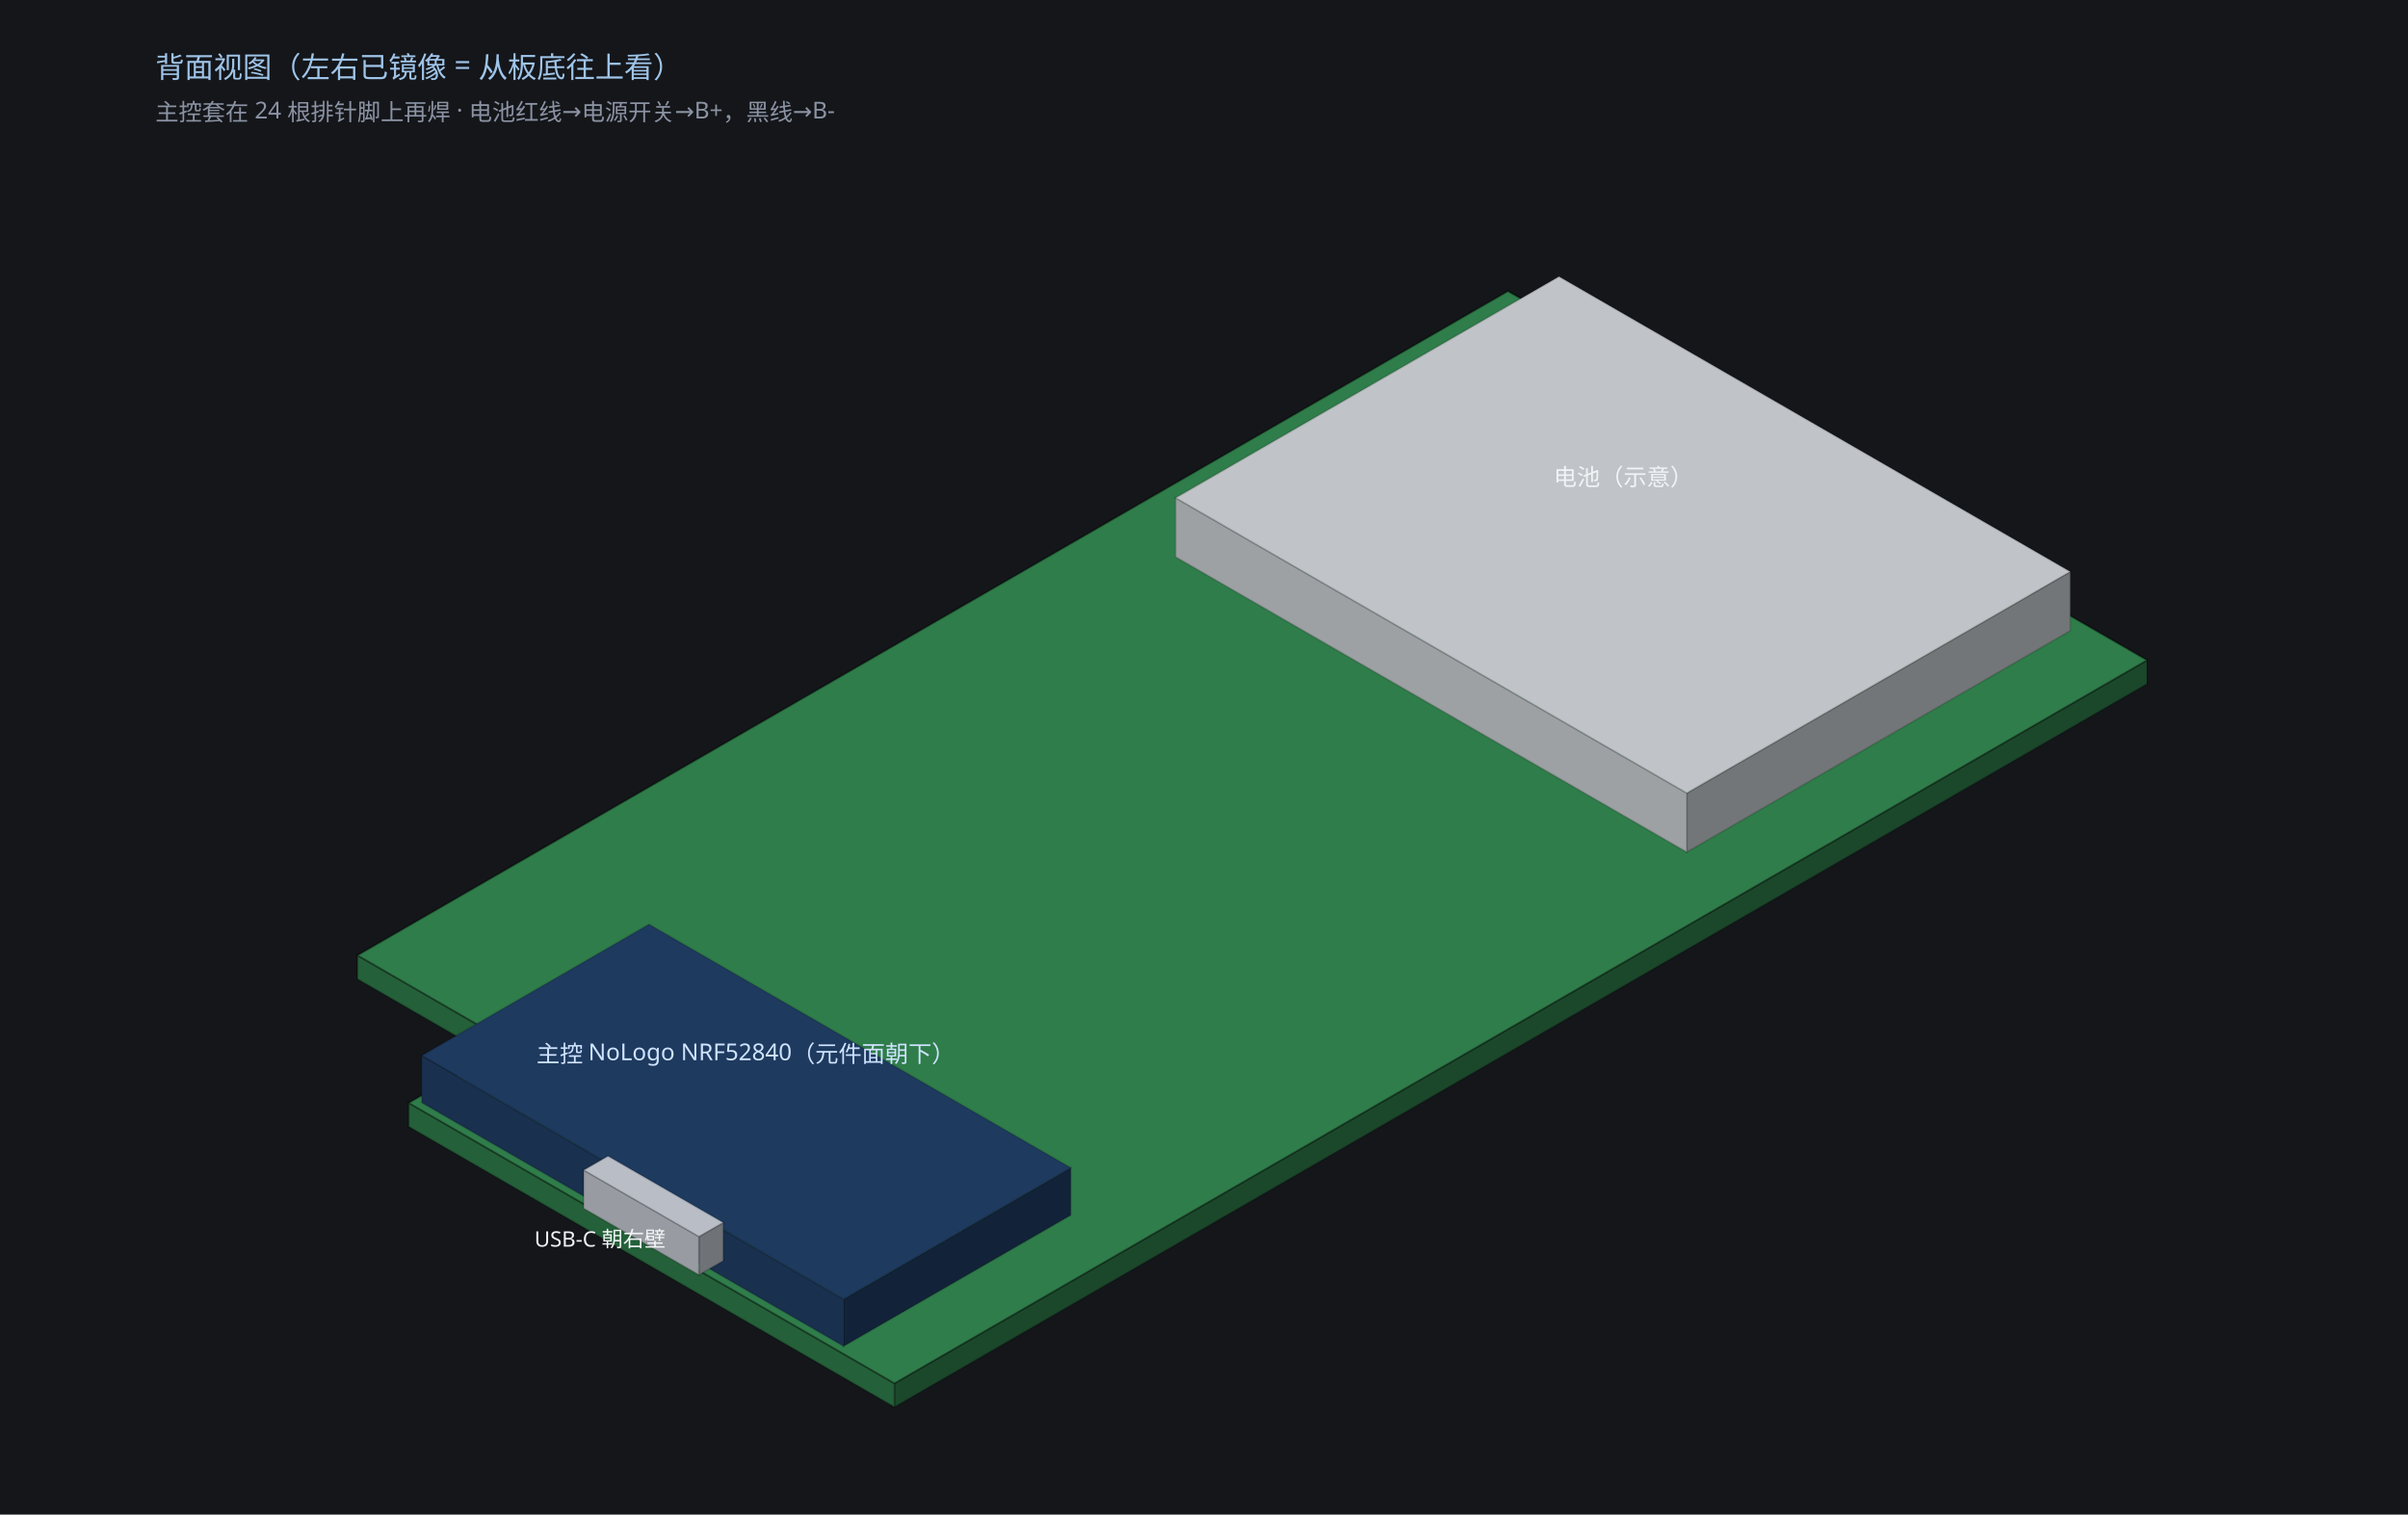
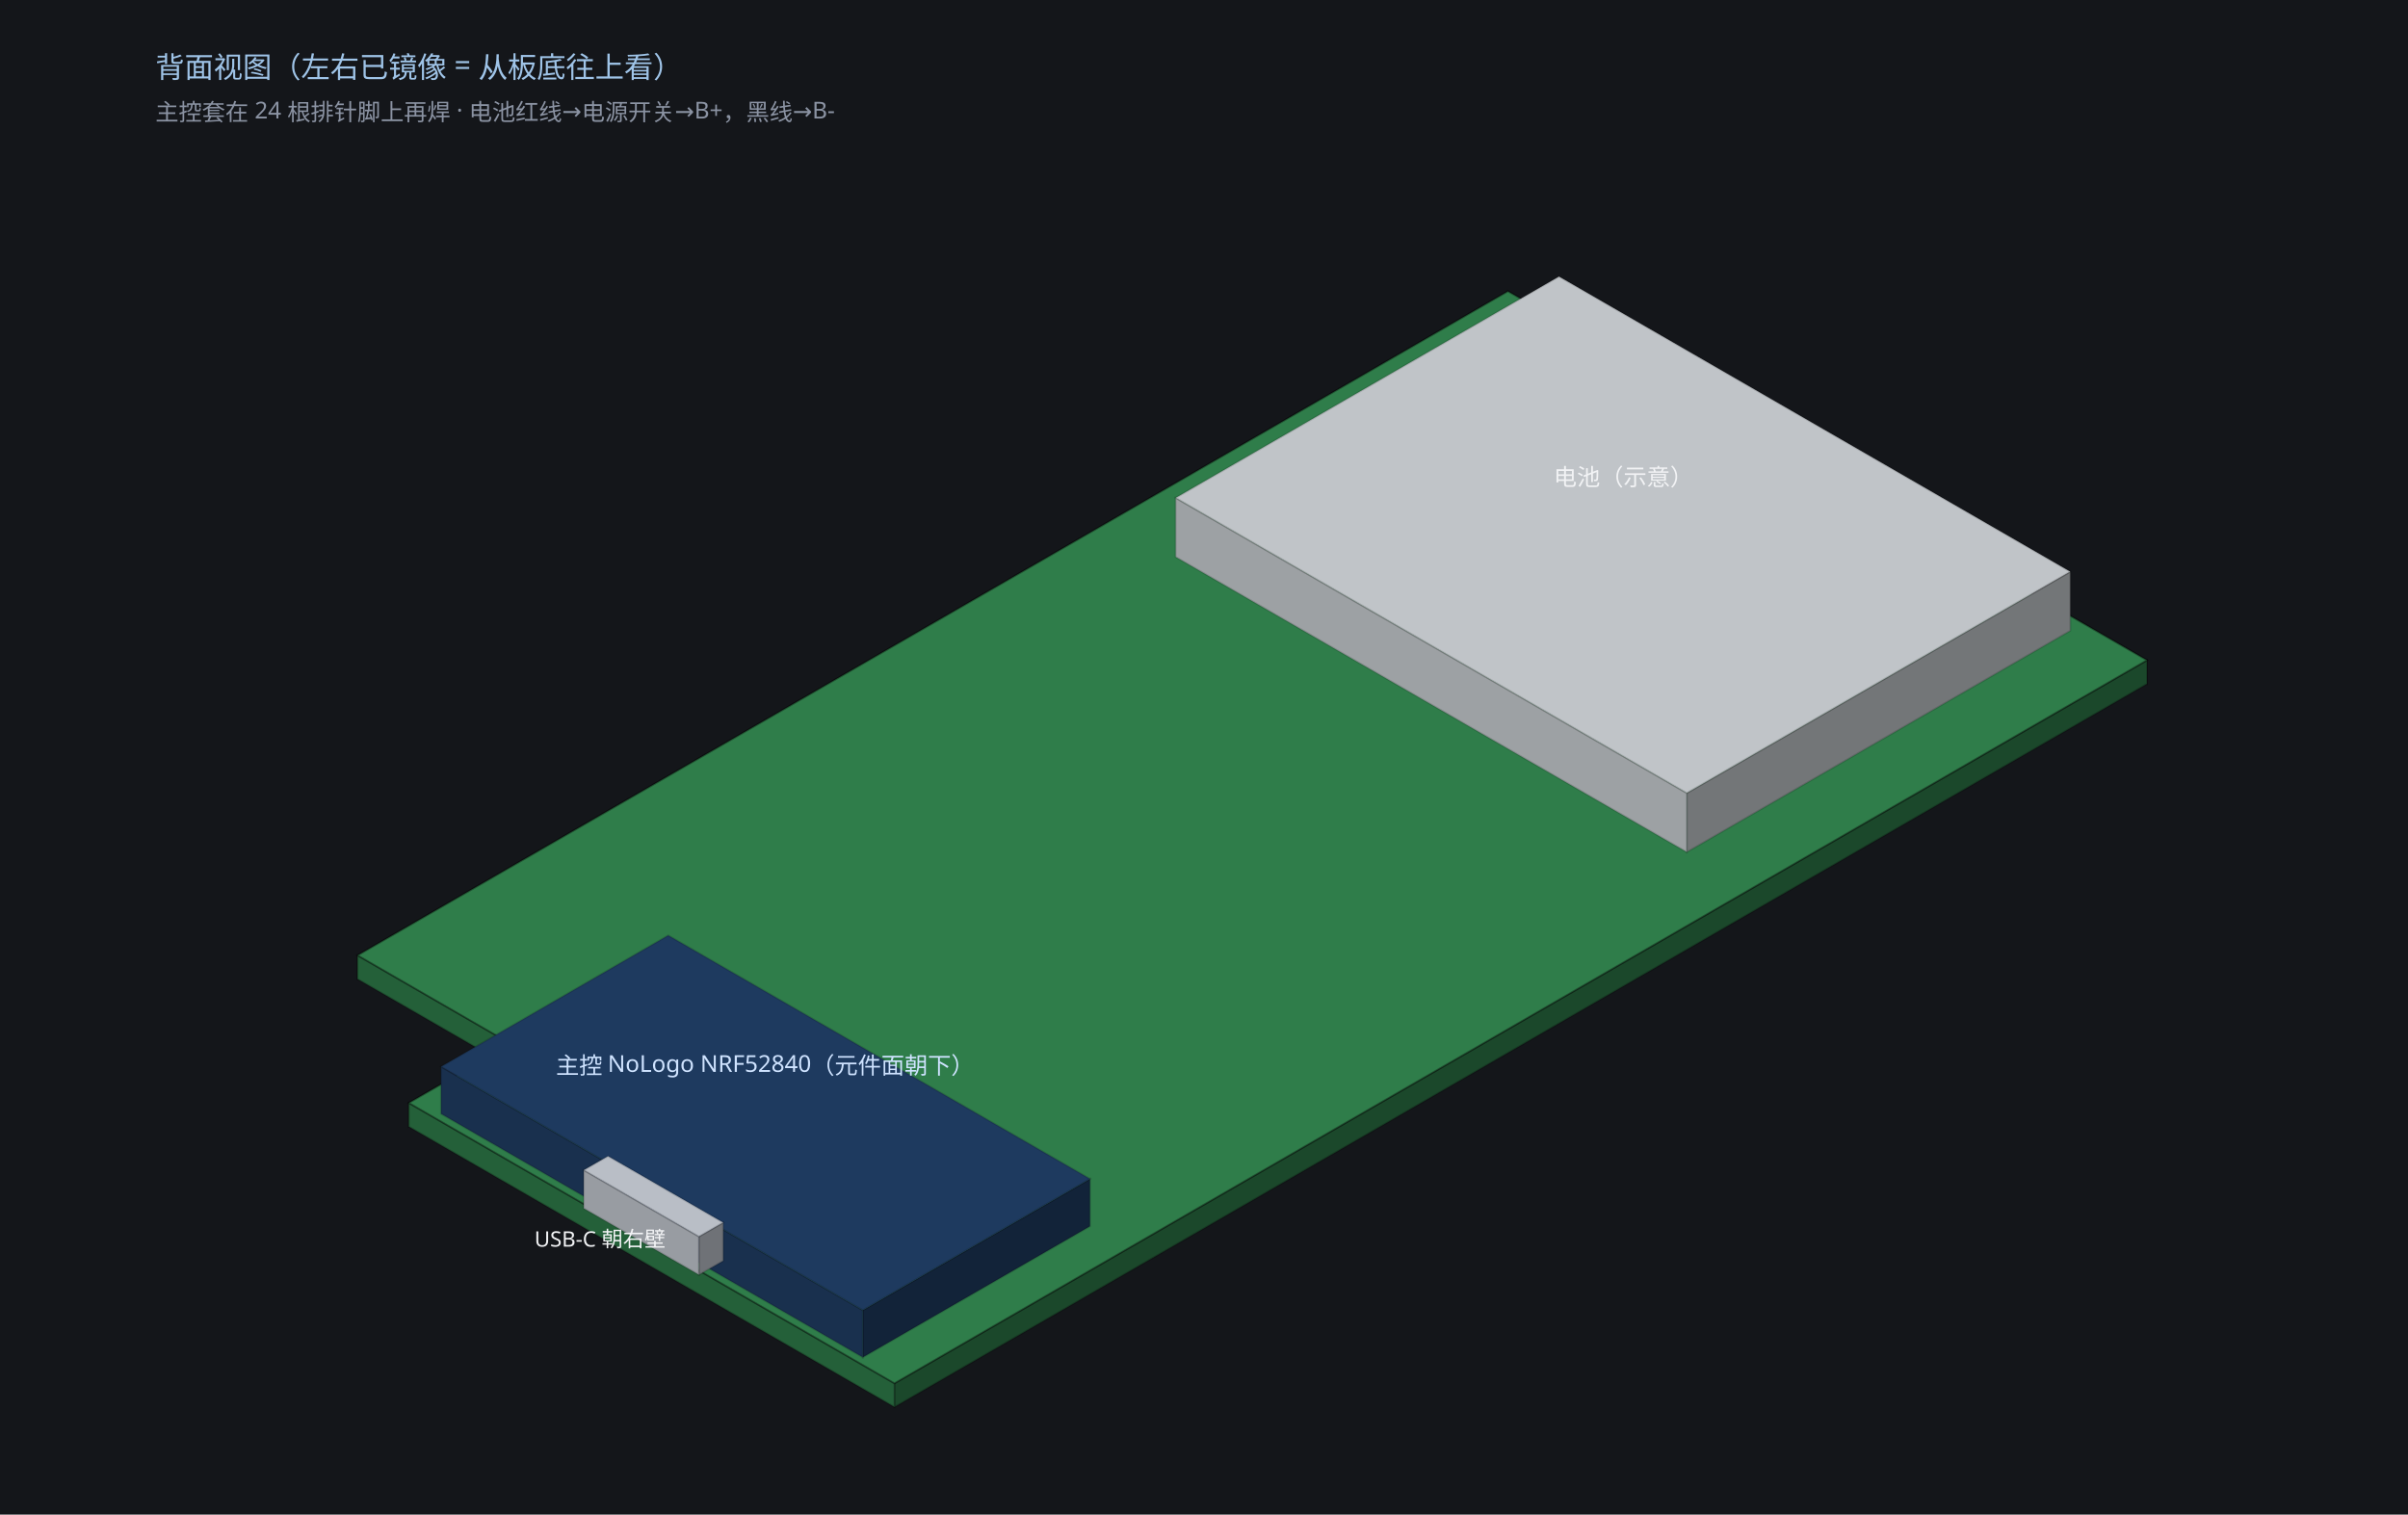
<svg xmlns="http://www.w3.org/2000/svg" viewBox="0 0 1240 780" font-family="sans-serif">
  <rect width="1240" height="780" fill="#14161a" />
  <polygon points="1105.6,352.2 776.5,162.2 776.5,150.0 1105.6,340.0" fill="#0e2616" stroke="#00000033" />
  <polygon points="776.5,162.2 184.1,504.2 184.1,492.0 776.5,150.0" fill="#0e2616" stroke="#00000033" />
  <polygon points="184.1,504.2 263.1,549.8 263.1,537.6 184.1,492.0" fill="#246039" stroke="#00000033" />
  <polygon points="460.6,724.6 1105.6,352.2 1105.6,340.0 460.6,712.4" fill="#1b482b" stroke="#00000033" />
  <polygon points="263.1,549.8 210.5,580.2 210.5,568.0 263.1,537.6" fill="#0e2616" stroke="#00000033" />
  <polygon points="210.5,580.2 460.6,724.6 460.6,712.4 210.5,568.0" fill="#246039" stroke="#00000033" />
  <polygon points="776.5,150.0 184.1,492.0 263.1,537.6 210.5,568.0 460.6,712.4 1105.6,340.0" fill="#2f7d4a" stroke="#00000055" />
-   <polygon points="551.4,625.8 434.4,693.3 434.4,669.0 551.4,601.4" fill="#122339" stroke="#00000022" />
-   <polygon points="217.2,567.9 434.4,693.3 434.4,669.0 217.2,543.6" fill="#19304e" stroke="#00000022" />
-   <polygon points="334.2,476.0 217.2,543.6 434.4,669.0 551.4,601.4" fill="#1e3a5f" stroke="#00000022" />
+   <polygon points="561.3,631.5 444.3,699.0 444.3,674.7 561.3,607.1" fill="#122339" stroke="#00000022" />
+   <polygon points="227.1,573.6 444.3,699.0 444.3,674.7 227.1,549.3" fill="#19304e" stroke="#00000022" />
+   <polygon points="344.1,481.7 227.1,549.3 444.3,674.7 561.3,607.1" fill="#1e3a5f" stroke="#00000022" />
  <polygon points="372.4,649.3 359.9,656.5 359.9,636.8 372.4,629.6" fill="#6f7277" stroke="#00000022" />
  <polygon points="300.6,622.3 359.9,656.5 359.9,636.8 300.6,602.6" fill="#989ca2" stroke="#00000022" />
  <polygon points="313.1,595.4 300.6,602.6 359.9,636.8 372.4,629.6" fill="#b9bec6" stroke="#00000022" />
  <polygon points="1066.1,324.8 868.6,438.8 868.6,408.4 1066.1,294.4" fill="#737678" stroke="#00000022" />
  <polygon points="605.4,286.8 868.6,438.8 868.6,408.4 605.4,256.4" fill="#9da1a4" stroke="#00000022" />
  <polygon points="802.8,142.4 605.4,256.4 868.6,408.4 1066.1,294.4" fill="#c0c4c8" stroke="#00000022" />
-   <text x="384" y="547" text-anchor="middle" font-size="12" fill="#cfe3ff">主控 NoLogo NRF52840（元件面朝下）</text>
+   <text x="394" y="553" text-anchor="middle" font-size="12" fill="#cfe3ff">主控 NoLogo NRF52840（元件面朝下）</text>
  <text x="836" y="250" text-anchor="middle" font-size="12" fill="#f2f3f5">电池（示意）</text>
  <text x="309" y="642" text-anchor="middle" font-size="11" fill="#f2f3f5">USB-C 朝右壁</text>
  <text x="80" y="40" font-size="15" fill="#9fc4e8">背面视图（左右已镜像 = 从板底往上看）</text>
  <text x="80" y="62" font-size="12" fill="#8b93a3">主控套在 24 根排针脚上再焊 · 电池红线→电源开关→B+，黑线→B-</text>
</svg>
